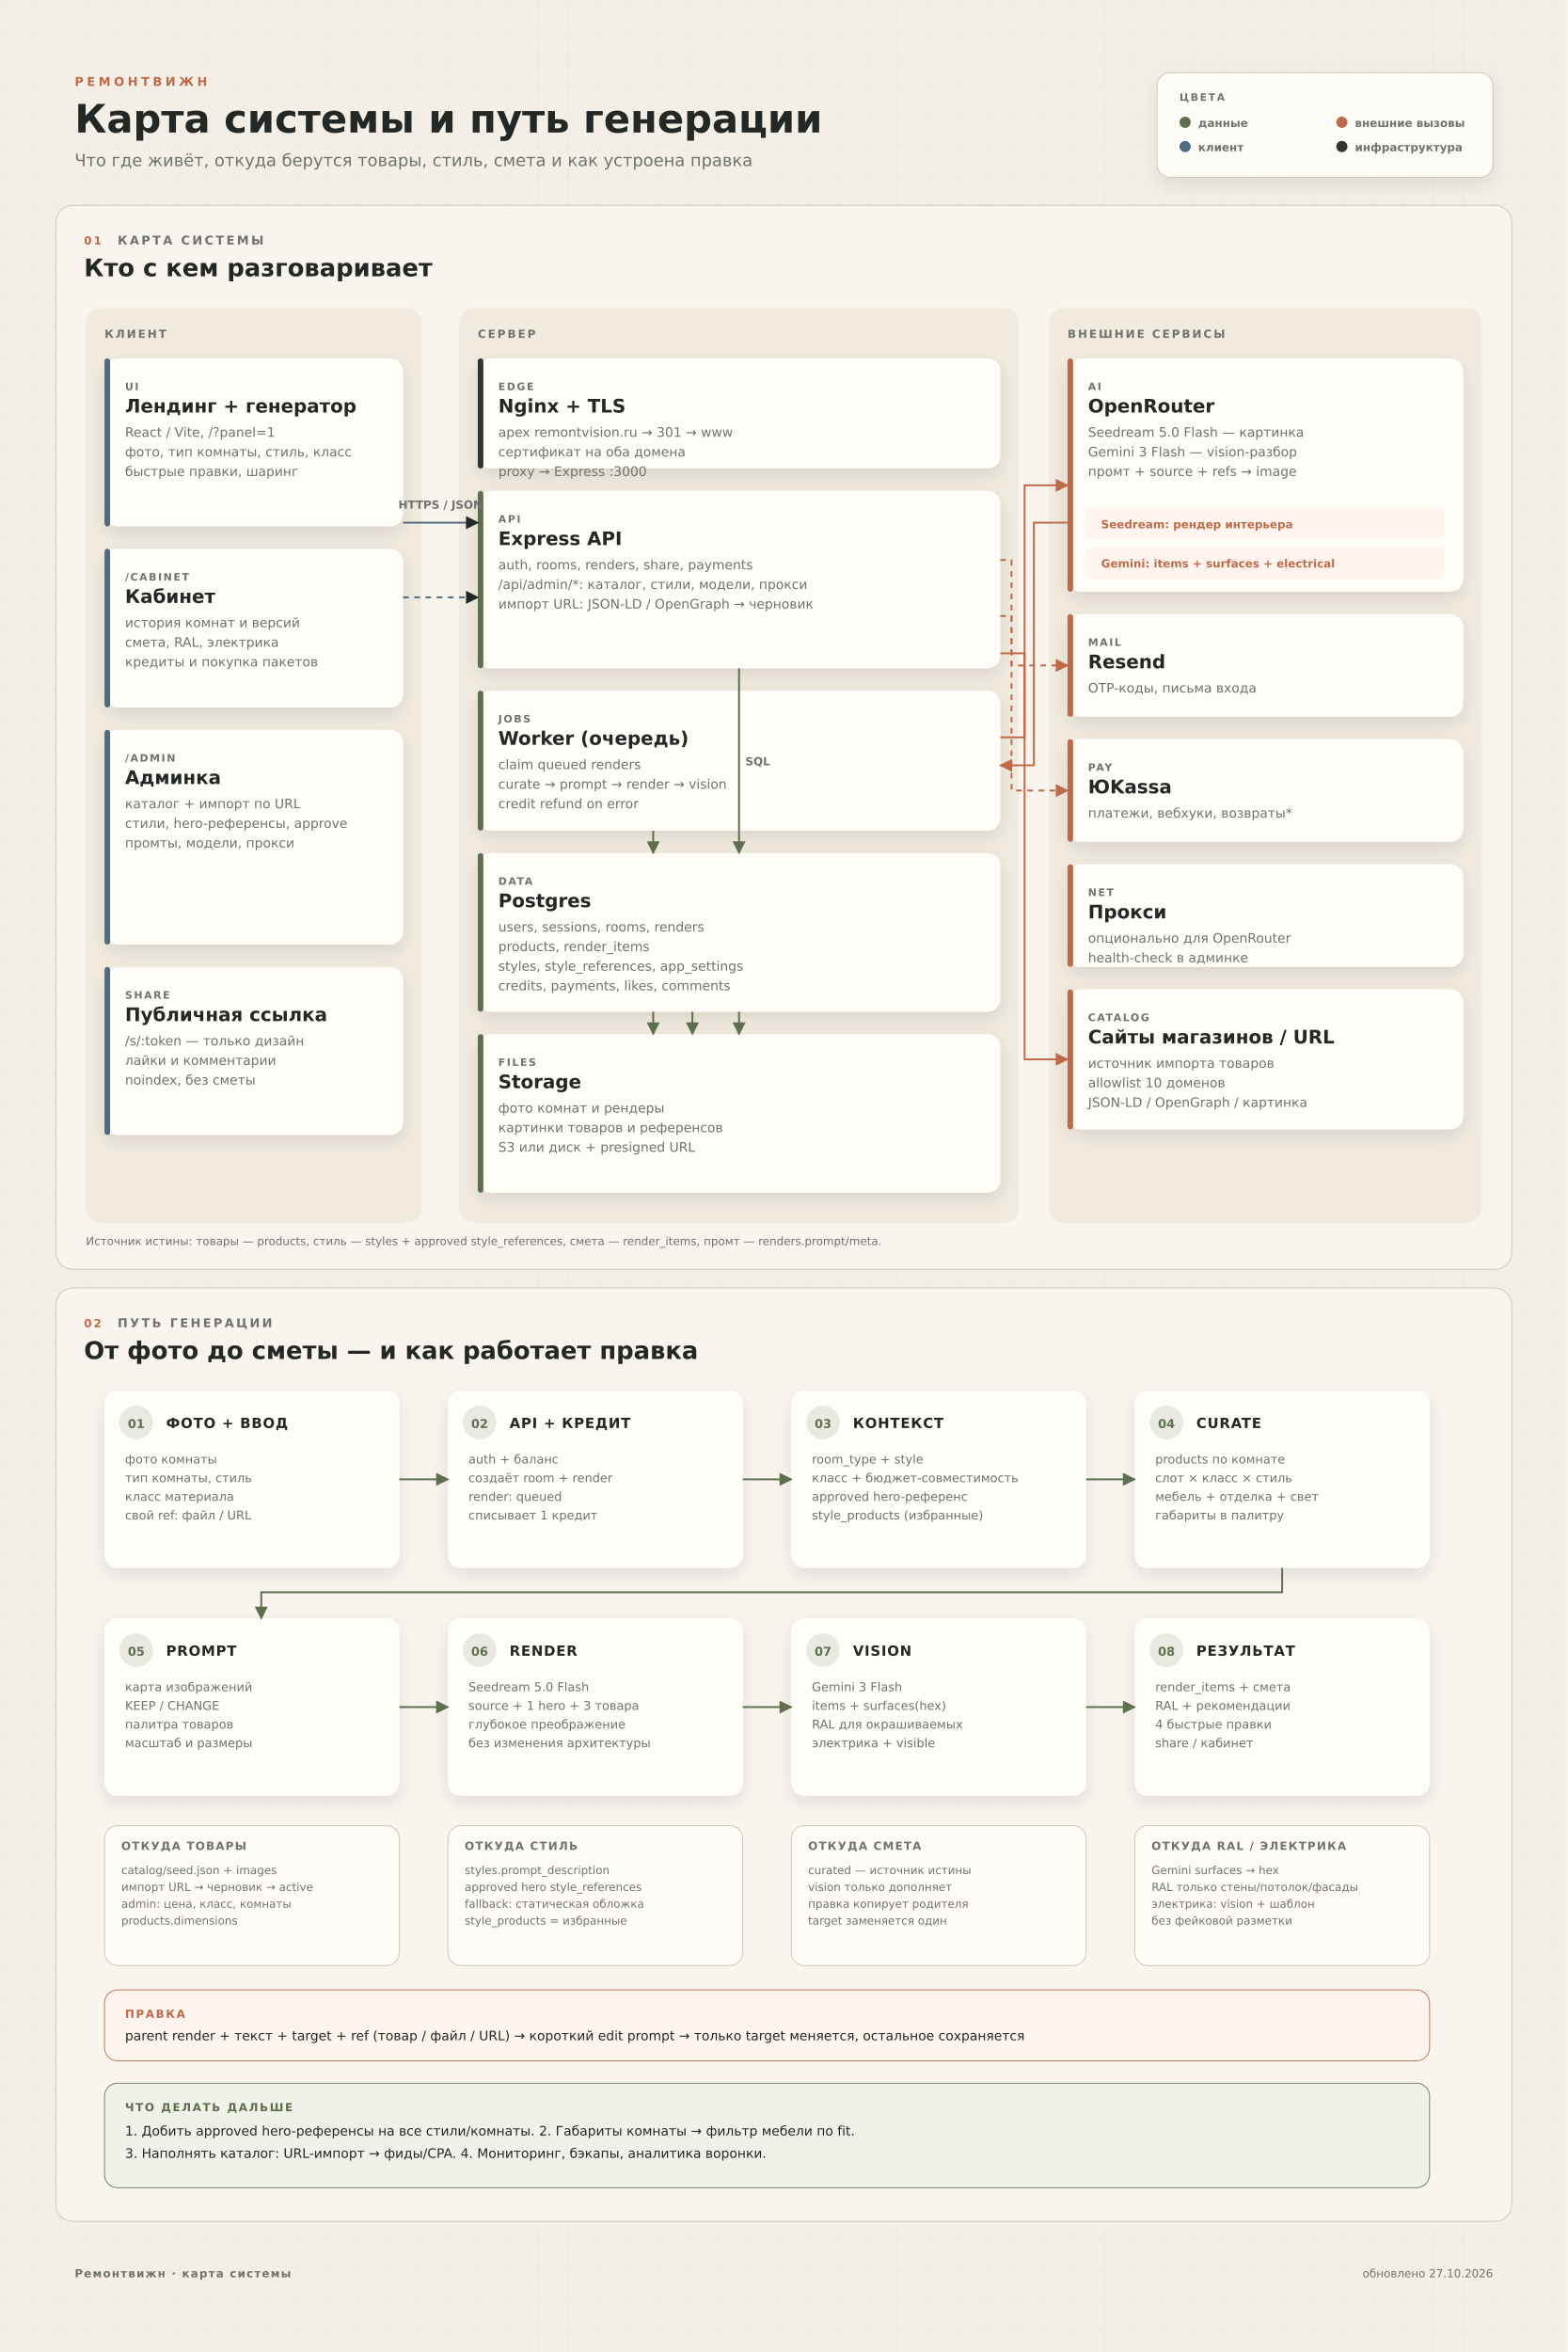
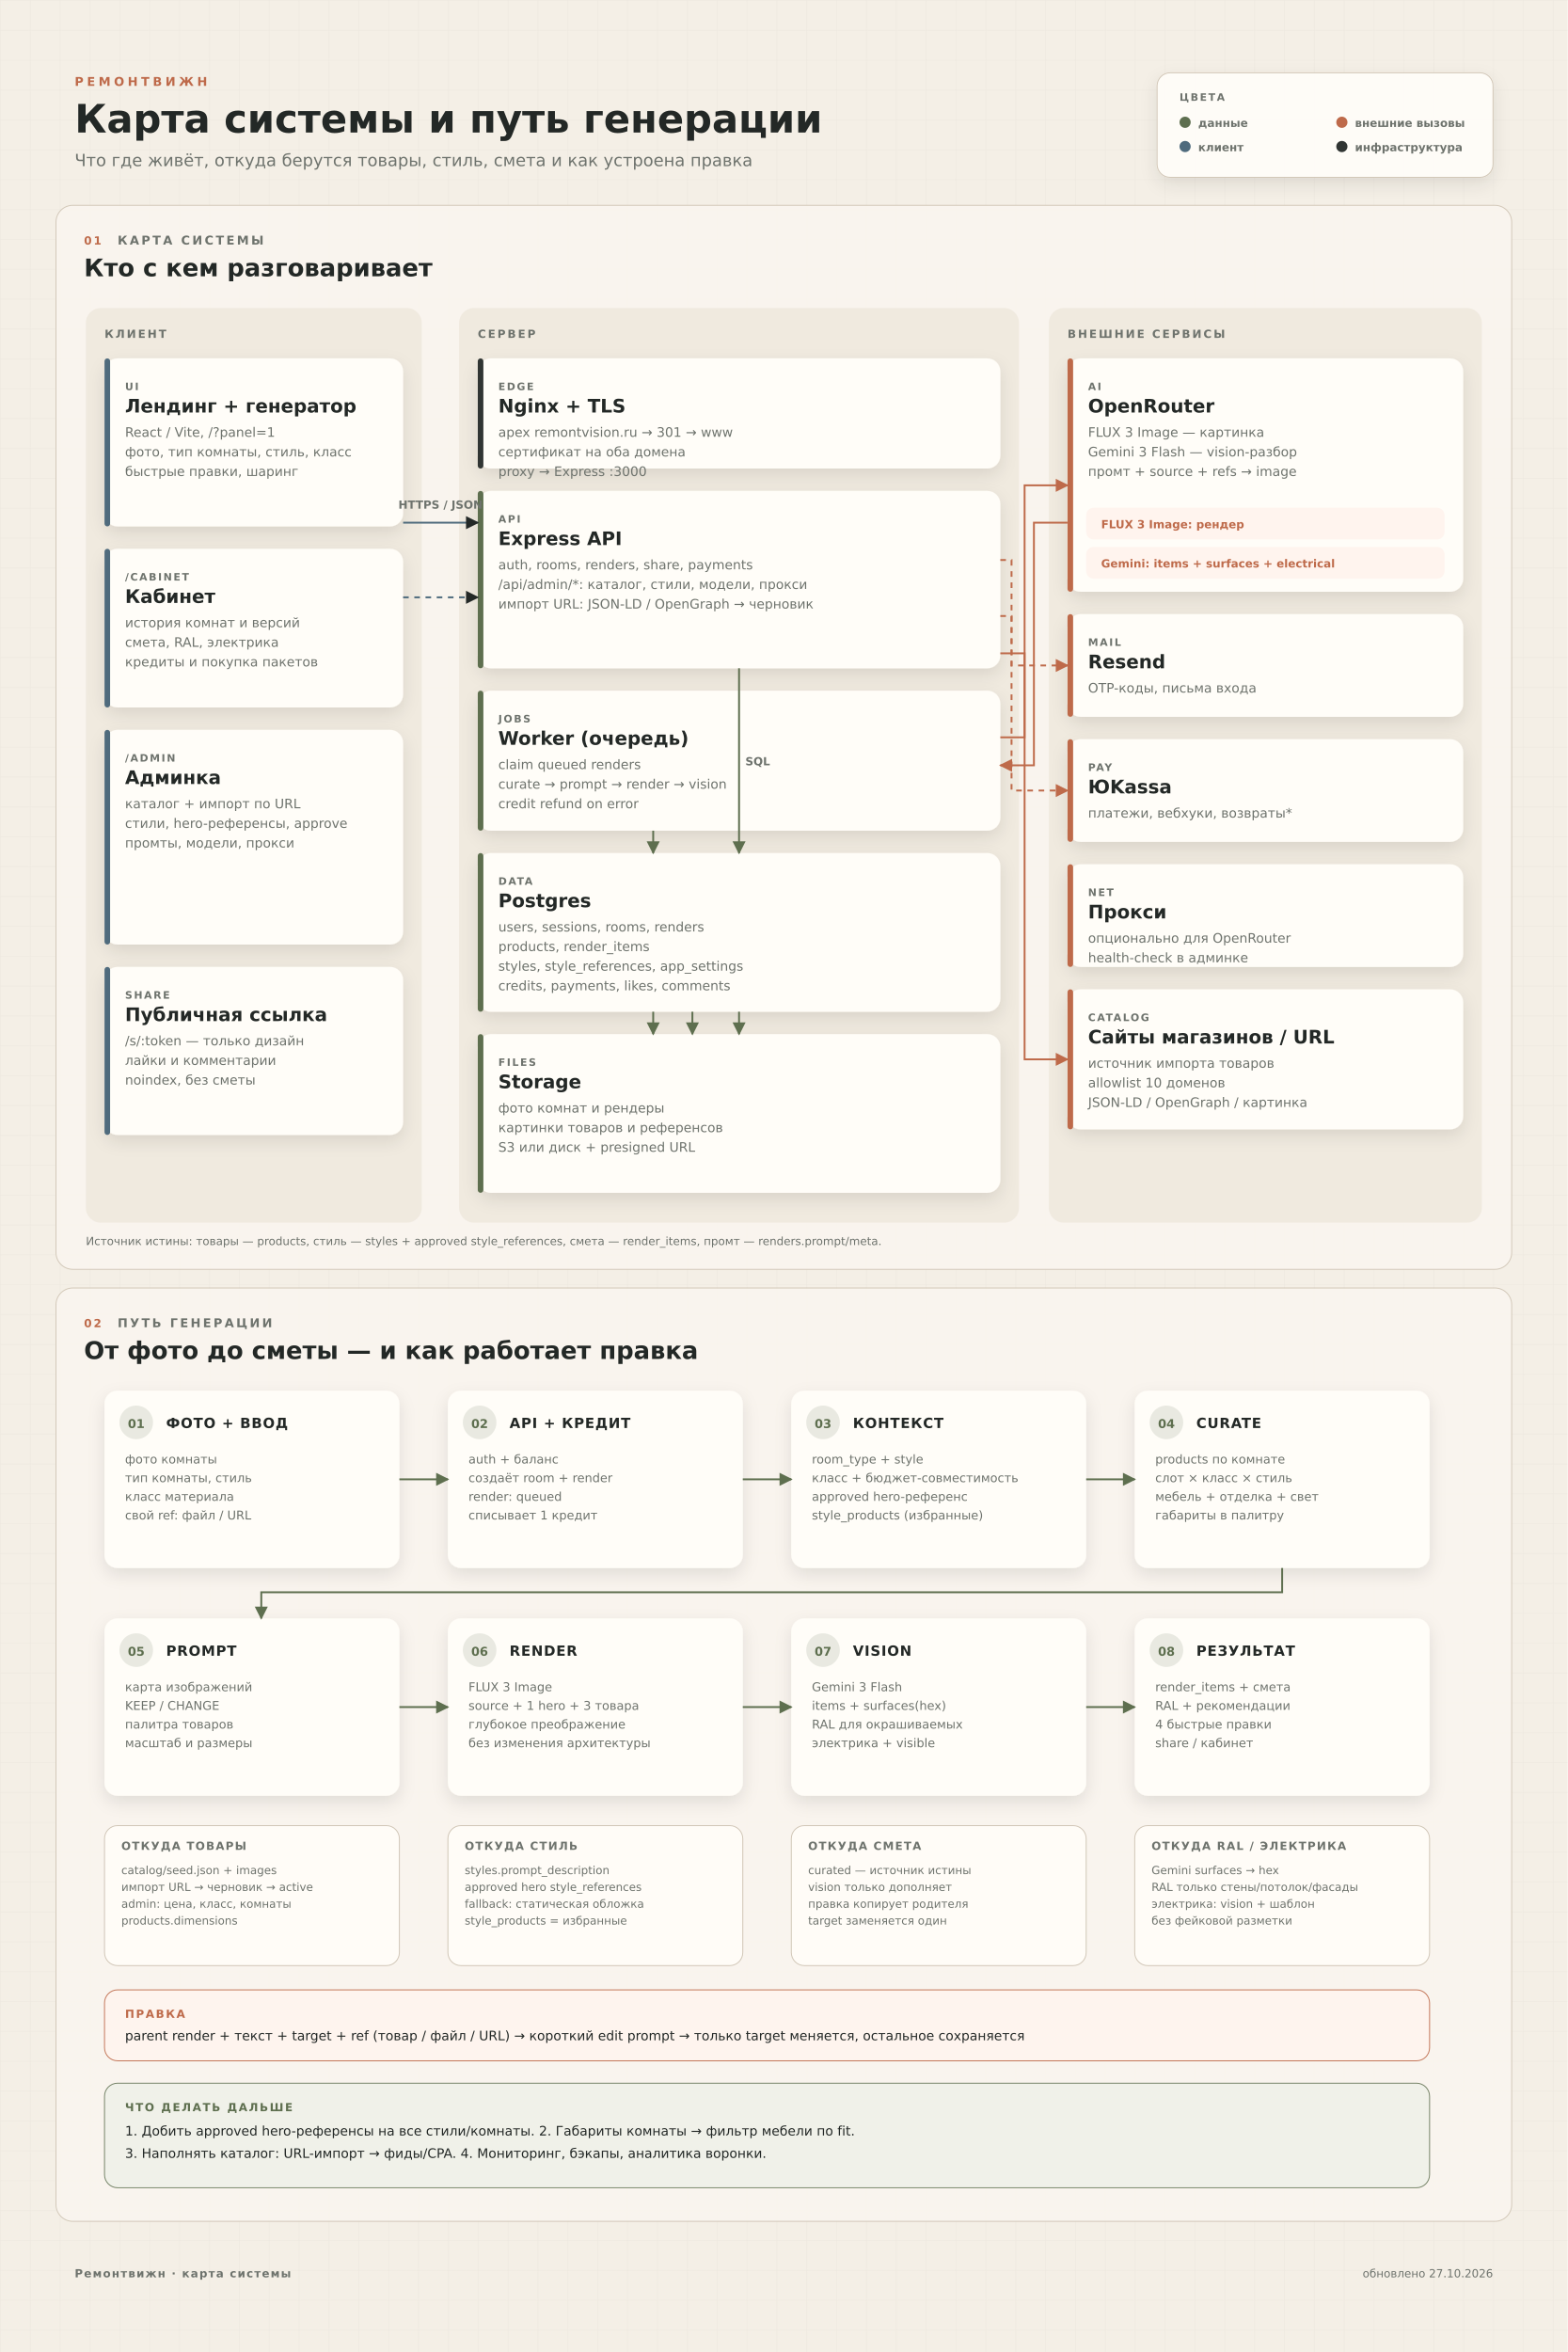
<svg xmlns="http://www.w3.org/2000/svg" width="1680" height="2520" viewBox="0 0 1680 2520">
  <defs>
    <pattern id="grid" width="32" height="32" patternUnits="userSpaceOnUse">
      <path d="M 32 0 L 0 0 0 32" fill="none" stroke="#000000" stroke-opacity="0.035" stroke-width="1" />
    </pattern>
    <filter id="shadow" x="-20%" y="-20%" width="140%" height="140%">
      <feDropShadow dx="0" dy="7" stdDeviation="9" flood-color="#1f2421" flood-opacity="0.10" />
    </filter>
    <marker id="arrow" viewBox="0 0 10 10" refX="9" refY="5" markerWidth="7" markerHeight="7" orient="auto-start-reverse">
      <path d="M 0 0 L 10 5 L 0 10 z" fill="#232826" />
    </marker>
    <marker id="arrowT" viewBox="0 0 10 10" refX="9" refY="5" markerWidth="7" markerHeight="7" orient="auto-start-reverse">
      <path d="M 0 0 L 10 5 L 0 10 z" fill="#BE6A4A" />
    </marker>
    <marker id="arrowO" viewBox="0 0 10 10" refX="9" refY="5" markerWidth="7" markerHeight="7" orient="auto-start-reverse">
      <path d="M 0 0 L 10 5 L 0 10 z" fill="#5E6F4F" />
    </marker>
  </defs>
  <rect width="1680" height="2520" fill="#F4EFE6" />
  <rect width="1680" height="2520" fill="url(#grid)" />
  <text x="80" y="92" font-family="DejaVu Sans, Arial, sans-serif" font-size="13" font-weight="700" fill="#BE6A4A" text-anchor="start" letter-spacing="3.6" opacity="1">РЕМОНТВИЖН</text>
  <text x="80" y="142" font-family="DejaVu Sans, Arial, sans-serif" font-size="42" font-weight="700" fill="#232826" text-anchor="start" letter-spacing="0" opacity="1">Карта системы и путь генерации</text>
  <text x="80" y="178" font-family="DejaVu Sans, Arial, sans-serif" font-size="18" font-weight="400" fill="#6E736D" text-anchor="start" letter-spacing="0" opacity="1">Что где живёт, откуда берутся товары, стиль, смета и как устроена правка</text>
  <rect x="1240" y="78" width="360" height="112" rx="14" fill="#FFFDF8" stroke="#CFC4B4" stroke-width="1" opacity="0.92" filter="url(#shadow)" />
  <text x="1264" y="108" font-family="DejaVu Sans, Arial, sans-serif" font-size="11" font-weight="700" fill="#6E736D" text-anchor="start" letter-spacing="1.6" opacity="1">ЦВЕТА</text>
  <circle cx="1270" cy="131" r="6" fill="#5E6F4F" />
  <text x="1284" y="136" font-family="DejaVu Sans, Arial, sans-serif" font-size="12" font-weight="600" fill="#6E736D" text-anchor="start" letter-spacing="0" opacity="1">данные</text>
  <circle cx="1438" cy="131" r="6" fill="#BE6A4A" />
  <text x="1452" y="136" font-family="DejaVu Sans, Arial, sans-serif" font-size="12" font-weight="600" fill="#6E736D" text-anchor="start" letter-spacing="0" opacity="1">внешние вызовы</text>
  <circle cx="1270" cy="157" r="6" fill="#4F6B7D" />
  <text x="1284" y="162" font-family="DejaVu Sans, Arial, sans-serif" font-size="12" font-weight="600" fill="#6E736D" text-anchor="start" letter-spacing="0" opacity="1">клиент</text>
  <circle cx="1438" cy="157" r="6" fill="#303533" />
  <text x="1452" y="162" font-family="DejaVu Sans, Arial, sans-serif" font-size="12" font-weight="600" fill="#6E736D" text-anchor="start" letter-spacing="0" opacity="1">инфраструктура</text>
  <rect x="60" y="220" width="1560" height="1140" rx="18" fill="#F9F5EE" stroke="#CFC4B4" stroke-width="1" opacity="0.9" />
  <text x="90" y="262" font-family="DejaVu Sans, Arial, sans-serif" font-size="12" font-weight="700" fill="#BE6A4A" text-anchor="start" letter-spacing="2" opacity="1">01</text>
  <text x="126" y="262" font-family="DejaVu Sans, Arial, sans-serif" font-size="13" font-weight="700" fill="#6E736D" text-anchor="start" letter-spacing="2.4" opacity="1">КАРТА СИСТЕМЫ</text>
  <text x="90" y="296" font-family="DejaVu Sans, Arial, sans-serif" font-size="26" font-weight="700" fill="#232826" text-anchor="start" letter-spacing="0" opacity="1">Кто с кем разговаривает</text>
  <rect x="92" y="330" width="360" height="980" rx="16" fill="#E9E1D4" stroke="none" stroke-width="1" opacity="0.55" />
  <text x="112" y="362" font-family="DejaVu Sans, Arial, sans-serif" font-size="12" font-weight="700" fill="#6E736D" text-anchor="start" letter-spacing="2" opacity="1">КЛИЕНТ</text>
  <rect x="112" y="384" width="320" height="180" rx="14" fill="#FFFDF8" stroke="none" stroke-width="1" opacity="1" filter="url(#shadow)" />
  <rect x="112" y="384" width="6" height="180" rx="3" fill="#4F6B7D" />
  <text x="134" y="418" font-family="DejaVu Sans, Arial, sans-serif" font-size="11" font-weight="700" fill="#6E736D" text-anchor="start" letter-spacing="1.6" opacity="1">UI</text>
  <text x="134" y="442" font-family="DejaVu Sans, Arial, sans-serif" font-size="20" font-weight="700" fill="#232826" text-anchor="start" letter-spacing="0" opacity="1">Лендинг + генератор</text>
  <text x="134" y="468" font-family="DejaVu Sans, Arial, sans-serif" font-size="14" font-weight="400" fill="#6E736D" text-anchor="start" letter-spacing="0" opacity="1">React / Vite, /?panel=1</text>
  <text x="134" y="489" font-family="DejaVu Sans, Arial, sans-serif" font-size="14" font-weight="400" fill="#6E736D" text-anchor="start" letter-spacing="0" opacity="1">фото, тип комнаты, стиль, класс</text>
  <text x="134" y="510" font-family="DejaVu Sans, Arial, sans-serif" font-size="14" font-weight="400" fill="#6E736D" text-anchor="start" letter-spacing="0" opacity="1">быстрые правки, шаринг</text>
  <rect x="112" y="588" width="320" height="170" rx="14" fill="#FFFDF8" stroke="none" stroke-width="1" opacity="1" filter="url(#shadow)" />
  <rect x="112" y="588" width="6" height="170" rx="3" fill="#4F6B7D" />
  <text x="134" y="622" font-family="DejaVu Sans, Arial, sans-serif" font-size="11" font-weight="700" fill="#6E736D" text-anchor="start" letter-spacing="1.6" opacity="1">/CABINET</text>
  <text x="134" y="646" font-family="DejaVu Sans, Arial, sans-serif" font-size="20" font-weight="700" fill="#232826" text-anchor="start" letter-spacing="0" opacity="1">Кабинет</text>
  <text x="134" y="672" font-family="DejaVu Sans, Arial, sans-serif" font-size="14" font-weight="400" fill="#6E736D" text-anchor="start" letter-spacing="0" opacity="1">история комнат и версий</text>
  <text x="134" y="693" font-family="DejaVu Sans, Arial, sans-serif" font-size="14" font-weight="400" fill="#6E736D" text-anchor="start" letter-spacing="0" opacity="1">смета, RAL, электрика</text>
  <text x="134" y="714" font-family="DejaVu Sans, Arial, sans-serif" font-size="14" font-weight="400" fill="#6E736D" text-anchor="start" letter-spacing="0" opacity="1">кредиты и покупка пакетов</text>
  <rect x="112" y="782" width="320" height="230" rx="14" fill="#FFFDF8" stroke="none" stroke-width="1" opacity="1" filter="url(#shadow)" />
  <rect x="112" y="782" width="6" height="230" rx="3" fill="#4F6B7D" />
  <text x="134" y="816" font-family="DejaVu Sans, Arial, sans-serif" font-size="11" font-weight="700" fill="#6E736D" text-anchor="start" letter-spacing="1.6" opacity="1">/ADMIN</text>
  <text x="134" y="840" font-family="DejaVu Sans, Arial, sans-serif" font-size="20" font-weight="700" fill="#232826" text-anchor="start" letter-spacing="0" opacity="1">Админка</text>
  <text x="134" y="866" font-family="DejaVu Sans, Arial, sans-serif" font-size="14" font-weight="400" fill="#6E736D" text-anchor="start" letter-spacing="0" opacity="1">каталог + импорт по URL</text>
  <text x="134" y="887" font-family="DejaVu Sans, Arial, sans-serif" font-size="14" font-weight="400" fill="#6E736D" text-anchor="start" letter-spacing="0" opacity="1">стили, hero-референсы, approve</text>
  <text x="134" y="908" font-family="DejaVu Sans, Arial, sans-serif" font-size="14" font-weight="400" fill="#6E736D" text-anchor="start" letter-spacing="0" opacity="1">промты, модели, прокси</text>
  <rect x="112" y="1036" width="320" height="180" rx="14" fill="#FFFDF8" stroke="none" stroke-width="1" opacity="1" filter="url(#shadow)" />
  <rect x="112" y="1036" width="6" height="180" rx="3" fill="#4F6B7D" />
  <text x="134" y="1070" font-family="DejaVu Sans, Arial, sans-serif" font-size="11" font-weight="700" fill="#6E736D" text-anchor="start" letter-spacing="1.6" opacity="1">SHARE</text>
  <text x="134" y="1094" font-family="DejaVu Sans, Arial, sans-serif" font-size="20" font-weight="700" fill="#232826" text-anchor="start" letter-spacing="0" opacity="1">Публичная ссылка</text>
  <text x="134" y="1120" font-family="DejaVu Sans, Arial, sans-serif" font-size="14" font-weight="400" fill="#6E736D" text-anchor="start" letter-spacing="0" opacity="1">/s/:token — только дизайн</text>
  <text x="134" y="1141" font-family="DejaVu Sans, Arial, sans-serif" font-size="14" font-weight="400" fill="#6E736D" text-anchor="start" letter-spacing="0" opacity="1">лайки и комментарии</text>
  <text x="134" y="1162" font-family="DejaVu Sans, Arial, sans-serif" font-size="14" font-weight="400" fill="#6E736D" text-anchor="start" letter-spacing="0" opacity="1">noindex, без сметы</text>
  <rect x="492" y="330" width="600" height="980" rx="16" fill="#E9E1D4" stroke="none" stroke-width="1" opacity="0.55" />
  <text x="512" y="362" font-family="DejaVu Sans, Arial, sans-serif" font-size="12" font-weight="700" fill="#6E736D" text-anchor="start" letter-spacing="2" opacity="1">СЕРВЕР</text>
  <rect x="512" y="384" width="560" height="118" rx="14" fill="#FFFDF8" stroke="none" stroke-width="1" opacity="1" filter="url(#shadow)" />
  <rect x="512" y="384" width="6" height="118" rx="3" fill="#303533" />
  <text x="534" y="418" font-family="DejaVu Sans, Arial, sans-serif" font-size="11" font-weight="700" fill="#6E736D" text-anchor="start" letter-spacing="1.6" opacity="1">EDGE</text>
  <text x="534" y="442" font-family="DejaVu Sans, Arial, sans-serif" font-size="20" font-weight="700" fill="#232826" text-anchor="start" letter-spacing="0" opacity="1">Nginx + TLS</text>
  <text x="534" y="468" font-family="DejaVu Sans, Arial, sans-serif" font-size="14" font-weight="400" fill="#6E736D" text-anchor="start" letter-spacing="0" opacity="1">apex remontvision.ru → 301 → www</text>
  <text x="534" y="489" font-family="DejaVu Sans, Arial, sans-serif" font-size="14" font-weight="400" fill="#6E736D" text-anchor="start" letter-spacing="0" opacity="1">сертификат на оба домена</text>
  <text x="534" y="510" font-family="DejaVu Sans, Arial, sans-serif" font-size="14" font-weight="400" fill="#6E736D" text-anchor="start" letter-spacing="0" opacity="1">proxy → Express :3000</text>
  <rect x="512" y="526" width="560" height="190" rx="14" fill="#FFFDF8" stroke="none" stroke-width="1" opacity="1" filter="url(#shadow)" />
  <rect x="512" y="526" width="6" height="190" rx="3" fill="#5E6F4F" />
  <text x="534" y="560" font-family="DejaVu Sans, Arial, sans-serif" font-size="11" font-weight="700" fill="#6E736D" text-anchor="start" letter-spacing="1.6" opacity="1">API</text>
  <text x="534" y="584" font-family="DejaVu Sans, Arial, sans-serif" font-size="20" font-weight="700" fill="#232826" text-anchor="start" letter-spacing="0" opacity="1">Express API</text>
  <text x="534" y="610" font-family="DejaVu Sans, Arial, sans-serif" font-size="14" font-weight="400" fill="#6E736D" text-anchor="start" letter-spacing="0" opacity="1">auth, rooms, renders, share, payments</text>
  <text x="534" y="631" font-family="DejaVu Sans, Arial, sans-serif" font-size="14" font-weight="400" fill="#6E736D" text-anchor="start" letter-spacing="0" opacity="1">/api/admin/*: каталог, стили, модели, прокси</text>
  <text x="534" y="652" font-family="DejaVu Sans, Arial, sans-serif" font-size="14" font-weight="400" fill="#6E736D" text-anchor="start" letter-spacing="0" opacity="1">импорт URL: JSON-LD / OpenGraph → черновик</text>
  <rect x="512" y="740" width="560" height="150" rx="14" fill="#FFFDF8" stroke="none" stroke-width="1" opacity="1" filter="url(#shadow)" />
  <rect x="512" y="740" width="6" height="150" rx="3" fill="#5E6F4F" />
  <text x="534" y="774" font-family="DejaVu Sans, Arial, sans-serif" font-size="11" font-weight="700" fill="#6E736D" text-anchor="start" letter-spacing="1.6" opacity="1">JOBS</text>
  <text x="534" y="798" font-family="DejaVu Sans, Arial, sans-serif" font-size="20" font-weight="700" fill="#232826" text-anchor="start" letter-spacing="0" opacity="1">Worker (очередь)</text>
  <text x="534" y="824" font-family="DejaVu Sans, Arial, sans-serif" font-size="14" font-weight="400" fill="#6E736D" text-anchor="start" letter-spacing="0" opacity="1">claim queued renders</text>
  <text x="534" y="845" font-family="DejaVu Sans, Arial, sans-serif" font-size="14" font-weight="400" fill="#6E736D" text-anchor="start" letter-spacing="0" opacity="1">curate → prompt → render → vision</text>
  <text x="534" y="866" font-family="DejaVu Sans, Arial, sans-serif" font-size="14" font-weight="400" fill="#6E736D" text-anchor="start" letter-spacing="0" opacity="1">credit refund on error</text>
  <rect x="512" y="914" width="560" height="170" rx="14" fill="#FFFDF8" stroke="none" stroke-width="1" opacity="1" filter="url(#shadow)" />
  <rect x="512" y="914" width="6" height="170" rx="3" fill="#5E6F4F" />
  <text x="534" y="948" font-family="DejaVu Sans, Arial, sans-serif" font-size="11" font-weight="700" fill="#6E736D" text-anchor="start" letter-spacing="1.6" opacity="1">DATA</text>
  <text x="534" y="972" font-family="DejaVu Sans, Arial, sans-serif" font-size="20" font-weight="700" fill="#232826" text-anchor="start" letter-spacing="0" opacity="1">Postgres</text>
  <text x="534" y="998" font-family="DejaVu Sans, Arial, sans-serif" font-size="14" font-weight="400" fill="#6E736D" text-anchor="start" letter-spacing="0" opacity="1">users, sessions, rooms, renders</text>
  <text x="534" y="1019" font-family="DejaVu Sans, Arial, sans-serif" font-size="14" font-weight="400" fill="#6E736D" text-anchor="start" letter-spacing="0" opacity="1">products, render_items</text>
  <text x="534" y="1040" font-family="DejaVu Sans, Arial, sans-serif" font-size="14" font-weight="400" fill="#6E736D" text-anchor="start" letter-spacing="0" opacity="1">styles, style_references, app_settings</text>
  <text x="534" y="1061" font-family="DejaVu Sans, Arial, sans-serif" font-size="14" font-weight="400" fill="#6E736D" text-anchor="start" letter-spacing="0" opacity="1">credits, payments, likes, comments</text>
  <rect x="512" y="1108" width="560" height="170" rx="14" fill="#FFFDF8" stroke="none" stroke-width="1" opacity="1" filter="url(#shadow)" />
  <rect x="512" y="1108" width="6" height="170" rx="3" fill="#5E6F4F" />
  <text x="534" y="1142" font-family="DejaVu Sans, Arial, sans-serif" font-size="11" font-weight="700" fill="#6E736D" text-anchor="start" letter-spacing="1.6" opacity="1">FILES</text>
  <text x="534" y="1166" font-family="DejaVu Sans, Arial, sans-serif" font-size="20" font-weight="700" fill="#232826" text-anchor="start" letter-spacing="0" opacity="1">Storage</text>
  <text x="534" y="1192" font-family="DejaVu Sans, Arial, sans-serif" font-size="14" font-weight="400" fill="#6E736D" text-anchor="start" letter-spacing="0" opacity="1">фото комнат и рендеры</text>
  <text x="534" y="1213" font-family="DejaVu Sans, Arial, sans-serif" font-size="14" font-weight="400" fill="#6E736D" text-anchor="start" letter-spacing="0" opacity="1">картинки товаров и референсов</text>
  <text x="534" y="1234" font-family="DejaVu Sans, Arial, sans-serif" font-size="14" font-weight="400" fill="#6E736D" text-anchor="start" letter-spacing="0" opacity="1">S3 или диск + presigned URL</text>
  <rect x="1124" y="330" width="464" height="980" rx="16" fill="#E9E1D4" stroke="none" stroke-width="1" opacity="0.55" />
  <text x="1144" y="362" font-family="DejaVu Sans, Arial, sans-serif" font-size="12" font-weight="700" fill="#6E736D" text-anchor="start" letter-spacing="2" opacity="1">ВНЕШНИЕ СЕРВИСЫ</text>
  <rect x="1144" y="384" width="424" height="250" rx="14" fill="#FFFDF8" stroke="none" stroke-width="1" opacity="1" filter="url(#shadow)" />
  <rect x="1144" y="384" width="6" height="250" rx="3" fill="#BE6A4A" />
  <text x="1166" y="418" font-family="DejaVu Sans, Arial, sans-serif" font-size="11" font-weight="700" fill="#6E736D" text-anchor="start" letter-spacing="1.6" opacity="1">AI</text>
  <text x="1166" y="442" font-family="DejaVu Sans, Arial, sans-serif" font-size="20" font-weight="700" fill="#232826" text-anchor="start" letter-spacing="0" opacity="1">OpenRouter</text>
-   <text x="1166" y="468" font-family="DejaVu Sans, Arial, sans-serif" font-size="14" font-weight="400" fill="#6E736D" text-anchor="start" letter-spacing="0" opacity="1">Seedream 5.0 Flash — картинка</text>
+   <text x="1166" y="468" font-family="DejaVu Sans, Arial, sans-serif" font-size="14" font-weight="400" fill="#6E736D" text-anchor="start" letter-spacing="0" opacity="1">FLUX 3 Image — картинка</text>
  <text x="1166" y="489" font-family="DejaVu Sans, Arial, sans-serif" font-size="14" font-weight="400" fill="#6E736D" text-anchor="start" letter-spacing="0" opacity="1">Gemini 3 Flash — vision-разбор</text>
  <text x="1166" y="510" font-family="DejaVu Sans, Arial, sans-serif" font-size="14" font-weight="400" fill="#6E736D" text-anchor="start" letter-spacing="0" opacity="1">промт + source + refs → image</text>
  <rect x="1164" y="544" width="384" height="34" rx="8" fill="#FFF4EE" stroke="none" stroke-width="1" opacity="1" />
-   <text x="1180" y="566" font-family="DejaVu Sans, Arial, sans-serif" font-size="12" font-weight="600" fill="#BE6A4A" text-anchor="start" letter-spacing="0" opacity="1">Seedream: рендер интерьера</text>
+   <text x="1180" y="566" font-family="DejaVu Sans, Arial, sans-serif" font-size="12" font-weight="600" fill="#BE6A4A" text-anchor="start" letter-spacing="0" opacity="1">FLUX 3 Image: рендер</text>
  <rect x="1164" y="586" width="384" height="34" rx="8" fill="#FFF4EE" stroke="none" stroke-width="1" opacity="1" />
  <text x="1180" y="608" font-family="DejaVu Sans, Arial, sans-serif" font-size="12" font-weight="600" fill="#BE6A4A" text-anchor="start" letter-spacing="0" opacity="1">Gemini: items + surfaces + electrical</text>
  <rect x="1144" y="658" width="424" height="110" rx="14" fill="#FFFDF8" stroke="none" stroke-width="1" opacity="1" filter="url(#shadow)" />
  <rect x="1144" y="658" width="6" height="110" rx="3" fill="#BE6A4A" />
  <text x="1166" y="692" font-family="DejaVu Sans, Arial, sans-serif" font-size="11" font-weight="700" fill="#6E736D" text-anchor="start" letter-spacing="1.6" opacity="1">MAIL</text>
  <text x="1166" y="716" font-family="DejaVu Sans, Arial, sans-serif" font-size="20" font-weight="700" fill="#232826" text-anchor="start" letter-spacing="0" opacity="1">Resend</text>
  <text x="1166" y="742" font-family="DejaVu Sans, Arial, sans-serif" font-size="14" font-weight="400" fill="#6E736D" text-anchor="start" letter-spacing="0" opacity="1">OTP-коды, письма входа</text>
  <rect x="1144" y="792" width="424" height="110" rx="14" fill="#FFFDF8" stroke="none" stroke-width="1" opacity="1" filter="url(#shadow)" />
  <rect x="1144" y="792" width="6" height="110" rx="3" fill="#BE6A4A" />
  <text x="1166" y="826" font-family="DejaVu Sans, Arial, sans-serif" font-size="11" font-weight="700" fill="#6E736D" text-anchor="start" letter-spacing="1.6" opacity="1">PAY</text>
  <text x="1166" y="850" font-family="DejaVu Sans, Arial, sans-serif" font-size="20" font-weight="700" fill="#232826" text-anchor="start" letter-spacing="0" opacity="1">ЮKassa</text>
  <text x="1166" y="876" font-family="DejaVu Sans, Arial, sans-serif" font-size="14" font-weight="400" fill="#6E736D" text-anchor="start" letter-spacing="0" opacity="1">платежи, вебхуки, возвраты*</text>
  <rect x="1144" y="926" width="424" height="110" rx="14" fill="#FFFDF8" stroke="none" stroke-width="1" opacity="1" filter="url(#shadow)" />
  <rect x="1144" y="926" width="6" height="110" rx="3" fill="#BE6A4A" />
  <text x="1166" y="960" font-family="DejaVu Sans, Arial, sans-serif" font-size="11" font-weight="700" fill="#6E736D" text-anchor="start" letter-spacing="1.6" opacity="1">NET</text>
  <text x="1166" y="984" font-family="DejaVu Sans, Arial, sans-serif" font-size="20" font-weight="700" fill="#232826" text-anchor="start" letter-spacing="0" opacity="1">Прокси</text>
  <text x="1166" y="1010" font-family="DejaVu Sans, Arial, sans-serif" font-size="14" font-weight="400" fill="#6E736D" text-anchor="start" letter-spacing="0" opacity="1">опционально для OpenRouter</text>
  <text x="1166" y="1031" font-family="DejaVu Sans, Arial, sans-serif" font-size="14" font-weight="400" fill="#6E736D" text-anchor="start" letter-spacing="0" opacity="1">health-check в админке</text>
  <rect x="1144" y="1060" width="424" height="150" rx="14" fill="#FFFDF8" stroke="none" stroke-width="1" opacity="1" filter="url(#shadow)" />
  <rect x="1144" y="1060" width="6" height="150" rx="3" fill="#BE6A4A" />
  <text x="1166" y="1094" font-family="DejaVu Sans, Arial, sans-serif" font-size="11" font-weight="700" fill="#6E736D" text-anchor="start" letter-spacing="1.6" opacity="1">CATALOG</text>
  <text x="1166" y="1118" font-family="DejaVu Sans, Arial, sans-serif" font-size="20" font-weight="700" fill="#232826" text-anchor="start" letter-spacing="0" opacity="1">Сайты магазинов / URL</text>
  <text x="1166" y="1144" font-family="DejaVu Sans, Arial, sans-serif" font-size="14" font-weight="400" fill="#6E736D" text-anchor="start" letter-spacing="0" opacity="1">источник импорта товаров</text>
  <text x="1166" y="1165" font-family="DejaVu Sans, Arial, sans-serif" font-size="14" font-weight="400" fill="#6E736D" text-anchor="start" letter-spacing="0" opacity="1">allowlist 10 доменов</text>
  <text x="1166" y="1186" font-family="DejaVu Sans, Arial, sans-serif" font-size="14" font-weight="400" fill="#6E736D" text-anchor="start" letter-spacing="0" opacity="1">JSON-LD / OpenGraph / картинка</text>
  <path d="M 432 560 L 512 560" fill="none" stroke="#4F6B7D" stroke-width="2" marker-end="url(#arrow)" />
  <text x="472" y="545" font-family="DejaVu Sans, Arial, sans-serif" font-size="12" font-weight="600" fill="#6E736D" text-anchor="middle" letter-spacing="0" opacity="1">HTTPS / JSON</text>
  <path d="M 432 640 L 512 640" fill="none" stroke="#4F6B7D" stroke-width="2" marker-end="url(#arrow)" stroke-dasharray="6 6" />
  <path d="M 792 716 L 792 914" fill="none" stroke="#5E6F4F" stroke-width="2" marker-end="url(#arrowO)" />
  <text x="812" y="820" font-family="DejaVu Sans, Arial, sans-serif" font-size="12" font-weight="600" fill="#6E736D" text-anchor="middle" letter-spacing="0" opacity="1">SQL</text>
  <path d="M 792 1084 L 792 1108" fill="none" stroke="#5E6F4F" stroke-width="2" marker-end="url(#arrowO)" />
  <path d="M 742 1084 L 742 1108" fill="none" stroke="#5E6F4F" stroke-width="2" marker-end="url(#arrowO)" />
  <path d="M 700 890 L 700 914" fill="none" stroke="#5E6F4F" stroke-width="2" marker-end="url(#arrowO)" />
  <path d="M 700 1084 L 700 1108" fill="none" stroke="#5E6F4F" stroke-width="2" marker-end="url(#arrowO)" />
  <path d="M 1072 790 L 1098 790 L 1098 520 L 1144 520" fill="none" stroke="#BE6A4A" stroke-width="2" marker-end="url(#arrowT)" />
  <path d="M 1144 560 L 1108 560 L 1108 820 L 1072 820" fill="none" stroke="#BE6A4A" stroke-width="2" marker-end="url(#arrowT)" />
  <path d="M 1072 600 L 1084 600 L 1084 713 L 1144 713" fill="none" stroke="#BE6A4A" stroke-width="2" marker-end="url(#arrowT)" stroke-dasharray="6 6" />
  <path d="M 1072 660 L 1084 660 L 1084 847 L 1144 847" fill="none" stroke="#BE6A4A" stroke-width="2" marker-end="url(#arrowT)" stroke-dasharray="6 6" />
  <path d="M 1072 700 L 1098 700 L 1098 1135 L 1144 1135" fill="none" stroke="#BE6A4A" stroke-width="2" marker-end="url(#arrowT)" />
  <text x="92" y="1334" font-family="DejaVu Sans, Arial, sans-serif" font-size="12" font-weight="500" fill="#6E736D" text-anchor="start" letter-spacing="0" opacity="1">Источник истины: товары — products, стиль — styles + approved style_references, смета — render_items, промт — renders.prompt/meta.</text>
  <rect x="60" y="1380" width="1560" height="1000" rx="18" fill="#F9F5EE" stroke="#CFC4B4" stroke-width="1" opacity="0.9" />
  <text x="90" y="1422" font-family="DejaVu Sans, Arial, sans-serif" font-size="12" font-weight="700" fill="#BE6A4A" text-anchor="start" letter-spacing="2" opacity="1">02</text>
  <text x="126" y="1422" font-family="DejaVu Sans, Arial, sans-serif" font-size="13" font-weight="700" fill="#6E736D" text-anchor="start" letter-spacing="2.4" opacity="1">ПУТЬ ГЕНЕРАЦИИ</text>
  <text x="90" y="1456" font-family="DejaVu Sans, Arial, sans-serif" font-size="26" font-weight="700" fill="#232826" text-anchor="start" letter-spacing="0" opacity="1">От фото до сметы — и как работает правка</text>
  <rect x="112" y="1490" width="316" height="190" rx="14" fill="#FFFDF8" stroke="none" stroke-width="1" opacity="1" filter="url(#shadow)" />
  <circle cx="146" cy="1524" r="18" fill="#5E6F4F" opacity="0.14" />
  <text x="146" y="1530" font-family="DejaVu Sans, Arial, sans-serif" font-size="13" font-weight="700" fill="#5E6F4F" text-anchor="middle" letter-spacing="0" opacity="1">01</text>
  <text x="178" y="1530" font-family="DejaVu Sans, Arial, sans-serif" font-size="15" font-weight="700" fill="#232826" text-anchor="start" letter-spacing="0.8" opacity="1">ФОТО + ВВОД</text>
  <text x="134" y="1568" font-family="DejaVu Sans, Arial, sans-serif" font-size="13" font-weight="400" fill="#6E736D" text-anchor="start" letter-spacing="0" opacity="1">фото комнаты</text>
  <text x="134" y="1588" font-family="DejaVu Sans, Arial, sans-serif" font-size="13" font-weight="400" fill="#6E736D" text-anchor="start" letter-spacing="0" opacity="1">тип комнаты, стиль</text>
  <text x="134" y="1608" font-family="DejaVu Sans, Arial, sans-serif" font-size="13" font-weight="400" fill="#6E736D" text-anchor="start" letter-spacing="0" opacity="1">класс материала</text>
  <text x="134" y="1628" font-family="DejaVu Sans, Arial, sans-serif" font-size="13" font-weight="400" fill="#6E736D" text-anchor="start" letter-spacing="0" opacity="1">свой ref: файл / URL</text>
  <rect x="480" y="1490" width="316" height="190" rx="14" fill="#FFFDF8" stroke="none" stroke-width="1" opacity="1" filter="url(#shadow)" />
  <circle cx="514" cy="1524" r="18" fill="#5E6F4F" opacity="0.14" />
  <text x="514" y="1530" font-family="DejaVu Sans, Arial, sans-serif" font-size="13" font-weight="700" fill="#5E6F4F" text-anchor="middle" letter-spacing="0" opacity="1">02</text>
  <text x="546" y="1530" font-family="DejaVu Sans, Arial, sans-serif" font-size="15" font-weight="700" fill="#232826" text-anchor="start" letter-spacing="0.8" opacity="1">API + КРЕДИТ</text>
  <text x="502" y="1568" font-family="DejaVu Sans, Arial, sans-serif" font-size="13" font-weight="400" fill="#6E736D" text-anchor="start" letter-spacing="0" opacity="1">auth + баланс</text>
  <text x="502" y="1588" font-family="DejaVu Sans, Arial, sans-serif" font-size="13" font-weight="400" fill="#6E736D" text-anchor="start" letter-spacing="0" opacity="1">создаёт room + render</text>
  <text x="502" y="1608" font-family="DejaVu Sans, Arial, sans-serif" font-size="13" font-weight="400" fill="#6E736D" text-anchor="start" letter-spacing="0" opacity="1">render: queued</text>
  <text x="502" y="1628" font-family="DejaVu Sans, Arial, sans-serif" font-size="13" font-weight="400" fill="#6E736D" text-anchor="start" letter-spacing="0" opacity="1">списывает 1 кредит</text>
  <rect x="848" y="1490" width="316" height="190" rx="14" fill="#FFFDF8" stroke="none" stroke-width="1" opacity="1" filter="url(#shadow)" />
  <circle cx="882" cy="1524" r="18" fill="#5E6F4F" opacity="0.14" />
  <text x="882" y="1530" font-family="DejaVu Sans, Arial, sans-serif" font-size="13" font-weight="700" fill="#5E6F4F" text-anchor="middle" letter-spacing="0" opacity="1">03</text>
  <text x="914" y="1530" font-family="DejaVu Sans, Arial, sans-serif" font-size="15" font-weight="700" fill="#232826" text-anchor="start" letter-spacing="0.8" opacity="1">КОНТЕКСТ</text>
  <text x="870" y="1568" font-family="DejaVu Sans, Arial, sans-serif" font-size="13" font-weight="400" fill="#6E736D" text-anchor="start" letter-spacing="0" opacity="1">room_type + style</text>
  <text x="870" y="1588" font-family="DejaVu Sans, Arial, sans-serif" font-size="13" font-weight="400" fill="#6E736D" text-anchor="start" letter-spacing="0" opacity="1">класс + бюджет-совместимость</text>
  <text x="870" y="1608" font-family="DejaVu Sans, Arial, sans-serif" font-size="13" font-weight="400" fill="#6E736D" text-anchor="start" letter-spacing="0" opacity="1">approved hero-референс</text>
  <text x="870" y="1628" font-family="DejaVu Sans, Arial, sans-serif" font-size="13" font-weight="400" fill="#6E736D" text-anchor="start" letter-spacing="0" opacity="1">style_products (избранные)</text>
  <rect x="1216" y="1490" width="316" height="190" rx="14" fill="#FFFDF8" stroke="none" stroke-width="1" opacity="1" filter="url(#shadow)" />
  <circle cx="1250" cy="1524" r="18" fill="#5E6F4F" opacity="0.14" />
  <text x="1250" y="1530" font-family="DejaVu Sans, Arial, sans-serif" font-size="13" font-weight="700" fill="#5E6F4F" text-anchor="middle" letter-spacing="0" opacity="1">04</text>
  <text x="1282" y="1530" font-family="DejaVu Sans, Arial, sans-serif" font-size="15" font-weight="700" fill="#232826" text-anchor="start" letter-spacing="0.8" opacity="1">CURATE</text>
  <text x="1238" y="1568" font-family="DejaVu Sans, Arial, sans-serif" font-size="13" font-weight="400" fill="#6E736D" text-anchor="start" letter-spacing="0" opacity="1">products по комнате</text>
  <text x="1238" y="1588" font-family="DejaVu Sans, Arial, sans-serif" font-size="13" font-weight="400" fill="#6E736D" text-anchor="start" letter-spacing="0" opacity="1">слот × класс × стиль</text>
  <text x="1238" y="1608" font-family="DejaVu Sans, Arial, sans-serif" font-size="13" font-weight="400" fill="#6E736D" text-anchor="start" letter-spacing="0" opacity="1">мебель + отделка + свет</text>
  <text x="1238" y="1628" font-family="DejaVu Sans, Arial, sans-serif" font-size="13" font-weight="400" fill="#6E736D" text-anchor="start" letter-spacing="0" opacity="1">габариты в палитру</text>
  <rect x="112" y="1734" width="316" height="190" rx="14" fill="#FFFDF8" stroke="none" stroke-width="1" opacity="1" filter="url(#shadow)" />
  <circle cx="146" cy="1768" r="18" fill="#5E6F4F" opacity="0.14" />
  <text x="146" y="1774" font-family="DejaVu Sans, Arial, sans-serif" font-size="13" font-weight="700" fill="#5E6F4F" text-anchor="middle" letter-spacing="0" opacity="1">05</text>
  <text x="178" y="1774" font-family="DejaVu Sans, Arial, sans-serif" font-size="15" font-weight="700" fill="#232826" text-anchor="start" letter-spacing="0.8" opacity="1">PROMPT</text>
  <text x="134" y="1812" font-family="DejaVu Sans, Arial, sans-serif" font-size="13" font-weight="400" fill="#6E736D" text-anchor="start" letter-spacing="0" opacity="1">карта изображений</text>
  <text x="134" y="1832" font-family="DejaVu Sans, Arial, sans-serif" font-size="13" font-weight="400" fill="#6E736D" text-anchor="start" letter-spacing="0" opacity="1">KEEP / CHANGE</text>
  <text x="134" y="1852" font-family="DejaVu Sans, Arial, sans-serif" font-size="13" font-weight="400" fill="#6E736D" text-anchor="start" letter-spacing="0" opacity="1">палитра товаров</text>
  <text x="134" y="1872" font-family="DejaVu Sans, Arial, sans-serif" font-size="13" font-weight="400" fill="#6E736D" text-anchor="start" letter-spacing="0" opacity="1">масштаб и размеры</text>
  <rect x="480" y="1734" width="316" height="190" rx="14" fill="#FFFDF8" stroke="none" stroke-width="1" opacity="1" filter="url(#shadow)" />
  <circle cx="514" cy="1768" r="18" fill="#5E6F4F" opacity="0.14" />
  <text x="514" y="1774" font-family="DejaVu Sans, Arial, sans-serif" font-size="13" font-weight="700" fill="#5E6F4F" text-anchor="middle" letter-spacing="0" opacity="1">06</text>
  <text x="546" y="1774" font-family="DejaVu Sans, Arial, sans-serif" font-size="15" font-weight="700" fill="#232826" text-anchor="start" letter-spacing="0.8" opacity="1">RENDER</text>
-   <text x="502" y="1812" font-family="DejaVu Sans, Arial, sans-serif" font-size="13" font-weight="400" fill="#6E736D" text-anchor="start" letter-spacing="0" opacity="1">Seedream 5.0 Flash</text>
+   <text x="502" y="1812" font-family="DejaVu Sans, Arial, sans-serif" font-size="13" font-weight="400" fill="#6E736D" text-anchor="start" letter-spacing="0" opacity="1">FLUX 3 Image</text>
  <text x="502" y="1832" font-family="DejaVu Sans, Arial, sans-serif" font-size="13" font-weight="400" fill="#6E736D" text-anchor="start" letter-spacing="0" opacity="1">source + 1 hero + 3 товара</text>
  <text x="502" y="1852" font-family="DejaVu Sans, Arial, sans-serif" font-size="13" font-weight="400" fill="#6E736D" text-anchor="start" letter-spacing="0" opacity="1">глубокое преображение</text>
  <text x="502" y="1872" font-family="DejaVu Sans, Arial, sans-serif" font-size="13" font-weight="400" fill="#6E736D" text-anchor="start" letter-spacing="0" opacity="1">без изменения архитектуры</text>
  <rect x="848" y="1734" width="316" height="190" rx="14" fill="#FFFDF8" stroke="none" stroke-width="1" opacity="1" filter="url(#shadow)" />
  <circle cx="882" cy="1768" r="18" fill="#5E6F4F" opacity="0.14" />
  <text x="882" y="1774" font-family="DejaVu Sans, Arial, sans-serif" font-size="13" font-weight="700" fill="#5E6F4F" text-anchor="middle" letter-spacing="0" opacity="1">07</text>
  <text x="914" y="1774" font-family="DejaVu Sans, Arial, sans-serif" font-size="15" font-weight="700" fill="#232826" text-anchor="start" letter-spacing="0.8" opacity="1">VISION</text>
  <text x="870" y="1812" font-family="DejaVu Sans, Arial, sans-serif" font-size="13" font-weight="400" fill="#6E736D" text-anchor="start" letter-spacing="0" opacity="1">Gemini 3 Flash</text>
  <text x="870" y="1832" font-family="DejaVu Sans, Arial, sans-serif" font-size="13" font-weight="400" fill="#6E736D" text-anchor="start" letter-spacing="0" opacity="1">items + surfaces(hex)</text>
  <text x="870" y="1852" font-family="DejaVu Sans, Arial, sans-serif" font-size="13" font-weight="400" fill="#6E736D" text-anchor="start" letter-spacing="0" opacity="1">RAL для окрашиваемых</text>
  <text x="870" y="1872" font-family="DejaVu Sans, Arial, sans-serif" font-size="13" font-weight="400" fill="#6E736D" text-anchor="start" letter-spacing="0" opacity="1">электрика + visible</text>
  <rect x="1216" y="1734" width="316" height="190" rx="14" fill="#FFFDF8" stroke="none" stroke-width="1" opacity="1" filter="url(#shadow)" />
  <circle cx="1250" cy="1768" r="18" fill="#5E6F4F" opacity="0.14" />
  <text x="1250" y="1774" font-family="DejaVu Sans, Arial, sans-serif" font-size="13" font-weight="700" fill="#5E6F4F" text-anchor="middle" letter-spacing="0" opacity="1">08</text>
  <text x="1282" y="1774" font-family="DejaVu Sans, Arial, sans-serif" font-size="15" font-weight="700" fill="#232826" text-anchor="start" letter-spacing="0.8" opacity="1">РЕЗУЛЬТАТ</text>
  <text x="1238" y="1812" font-family="DejaVu Sans, Arial, sans-serif" font-size="13" font-weight="400" fill="#6E736D" text-anchor="start" letter-spacing="0" opacity="1">render_items + смета</text>
  <text x="1238" y="1832" font-family="DejaVu Sans, Arial, sans-serif" font-size="13" font-weight="400" fill="#6E736D" text-anchor="start" letter-spacing="0" opacity="1">RAL + рекомендации</text>
  <text x="1238" y="1852" font-family="DejaVu Sans, Arial, sans-serif" font-size="13" font-weight="400" fill="#6E736D" text-anchor="start" letter-spacing="0" opacity="1">4 быстрые правки</text>
  <text x="1238" y="1872" font-family="DejaVu Sans, Arial, sans-serif" font-size="13" font-weight="400" fill="#6E736D" text-anchor="start" letter-spacing="0" opacity="1">share / кабинет</text>
  <path d="M 428 1585 L 480 1585" fill="none" stroke="#5E6F4F" stroke-width="2" marker-end="url(#arrowO)" />
  <path d="M 796 1585 L 848 1585" fill="none" stroke="#5E6F4F" stroke-width="2" marker-end="url(#arrowO)" />
  <path d="M 1164 1585 L 1216 1585" fill="none" stroke="#5E6F4F" stroke-width="2" marker-end="url(#arrowO)" />
  <path d="M 1374 1680 L 1374 1706 L 280 1706 L 280 1734" fill="none" stroke="#5E6F4F" stroke-width="2" marker-end="url(#arrowO)" />
  <path d="M 428 1829 L 480 1829" fill="none" stroke="#5E6F4F" stroke-width="2" marker-end="url(#arrowO)" />
  <path d="M 796 1829 L 848 1829" fill="none" stroke="#5E6F4F" stroke-width="2" marker-end="url(#arrowO)" />
  <path d="M 1164 1829 L 1216 1829" fill="none" stroke="#5E6F4F" stroke-width="2" marker-end="url(#arrowO)" />
  <rect x="112" y="1956" width="316" height="150" rx="14" fill="#FFFDF8" stroke="#CFC4B4" stroke-width="1" opacity="0.95" />
  <text x="130" y="1982" font-family="DejaVu Sans, Arial, sans-serif" font-size="12" font-weight="700" fill="#6E736D" text-anchor="start" letter-spacing="1.2" opacity="1">ОТКУДА ТОВАРЫ</text>
  <text x="130" y="2008" font-family="DejaVu Sans, Arial, sans-serif" font-size="12" font-weight="400" fill="#6E736D" text-anchor="start" letter-spacing="0" opacity="1">catalog/seed.json + images</text>
  <text x="130" y="2026" font-family="DejaVu Sans, Arial, sans-serif" font-size="12" font-weight="400" fill="#6E736D" text-anchor="start" letter-spacing="0" opacity="1">импорт URL → черновик → active</text>
  <text x="130" y="2044" font-family="DejaVu Sans, Arial, sans-serif" font-size="12" font-weight="400" fill="#6E736D" text-anchor="start" letter-spacing="0" opacity="1">admin: цена, класс, комнаты</text>
  <text x="130" y="2062" font-family="DejaVu Sans, Arial, sans-serif" font-size="12" font-weight="400" fill="#6E736D" text-anchor="start" letter-spacing="0" opacity="1">products.dimensions</text>
  <rect x="480" y="1956" width="316" height="150" rx="14" fill="#FFFDF8" stroke="#CFC4B4" stroke-width="1" opacity="0.95" />
  <text x="498" y="1982" font-family="DejaVu Sans, Arial, sans-serif" font-size="12" font-weight="700" fill="#6E736D" text-anchor="start" letter-spacing="1.2" opacity="1">ОТКУДА СТИЛЬ</text>
  <text x="498" y="2008" font-family="DejaVu Sans, Arial, sans-serif" font-size="12" font-weight="400" fill="#6E736D" text-anchor="start" letter-spacing="0" opacity="1">styles.prompt_description</text>
  <text x="498" y="2026" font-family="DejaVu Sans, Arial, sans-serif" font-size="12" font-weight="400" fill="#6E736D" text-anchor="start" letter-spacing="0" opacity="1">approved hero style_references</text>
  <text x="498" y="2044" font-family="DejaVu Sans, Arial, sans-serif" font-size="12" font-weight="400" fill="#6E736D" text-anchor="start" letter-spacing="0" opacity="1">fallback: статическая обложка</text>
  <text x="498" y="2062" font-family="DejaVu Sans, Arial, sans-serif" font-size="12" font-weight="400" fill="#6E736D" text-anchor="start" letter-spacing="0" opacity="1">style_products = избранные</text>
  <rect x="848" y="1956" width="316" height="150" rx="14" fill="#FFFDF8" stroke="#CFC4B4" stroke-width="1" opacity="0.95" />
  <text x="866" y="1982" font-family="DejaVu Sans, Arial, sans-serif" font-size="12" font-weight="700" fill="#6E736D" text-anchor="start" letter-spacing="1.2" opacity="1">ОТКУДА СМЕТА</text>
  <text x="866" y="2008" font-family="DejaVu Sans, Arial, sans-serif" font-size="12" font-weight="400" fill="#6E736D" text-anchor="start" letter-spacing="0" opacity="1">curated — источник истины</text>
  <text x="866" y="2026" font-family="DejaVu Sans, Arial, sans-serif" font-size="12" font-weight="400" fill="#6E736D" text-anchor="start" letter-spacing="0" opacity="1">vision только дополняет</text>
  <text x="866" y="2044" font-family="DejaVu Sans, Arial, sans-serif" font-size="12" font-weight="400" fill="#6E736D" text-anchor="start" letter-spacing="0" opacity="1">правка копирует родителя</text>
  <text x="866" y="2062" font-family="DejaVu Sans, Arial, sans-serif" font-size="12" font-weight="400" fill="#6E736D" text-anchor="start" letter-spacing="0" opacity="1">target заменяется один</text>
  <rect x="1216" y="1956" width="316" height="150" rx="14" fill="#FFFDF8" stroke="#CFC4B4" stroke-width="1" opacity="0.95" />
  <text x="1234" y="1982" font-family="DejaVu Sans, Arial, sans-serif" font-size="12" font-weight="700" fill="#6E736D" text-anchor="start" letter-spacing="1.2" opacity="1">ОТКУДА RAL / ЭЛЕКТРИКА</text>
  <text x="1234" y="2008" font-family="DejaVu Sans, Arial, sans-serif" font-size="12" font-weight="400" fill="#6E736D" text-anchor="start" letter-spacing="0" opacity="1">Gemini surfaces → hex</text>
  <text x="1234" y="2026" font-family="DejaVu Sans, Arial, sans-serif" font-size="12" font-weight="400" fill="#6E736D" text-anchor="start" letter-spacing="0" opacity="1">RAL только стены/потолок/фасады</text>
  <text x="1234" y="2044" font-family="DejaVu Sans, Arial, sans-serif" font-size="12" font-weight="400" fill="#6E736D" text-anchor="start" letter-spacing="0" opacity="1">электрика: vision + шаблон</text>
  <text x="1234" y="2062" font-family="DejaVu Sans, Arial, sans-serif" font-size="12" font-weight="400" fill="#6E736D" text-anchor="start" letter-spacing="0" opacity="1">без фейковой разметки</text>
  <rect x="112" y="2132" width="1420" height="76" rx="14" fill="#FFF4EE" stroke="#BE6A4A" stroke-width="1" opacity="0.9" />
  <text x="134" y="2162" font-family="DejaVu Sans, Arial, sans-serif" font-size="12" font-weight="700" fill="#BE6A4A" text-anchor="start" letter-spacing="1.6" opacity="1">ПРАВКА</text>
  <text x="134" y="2186" font-family="DejaVu Sans, Arial, sans-serif" font-size="14" font-weight="500" fill="#232826" text-anchor="start" letter-spacing="0" opacity="1">parent render + текст + target + ref (товар / файл / URL) → короткий edit prompt → только target меняется, остальное сохраняется</text>
  <rect x="112" y="2232" width="1420" height="112" rx="14" fill="#EEF1E9" stroke="#5E6F4F" stroke-width="1" opacity="0.85" />
  <text x="134" y="2262" font-family="DejaVu Sans, Arial, sans-serif" font-size="12" font-weight="700" fill="#5E6F4F" text-anchor="start" letter-spacing="1.6" opacity="1">ЧТО ДЕЛАТЬ ДАЛЬШЕ</text>
  <text x="134" y="2288" font-family="DejaVu Sans, Arial, sans-serif" font-size="14" font-weight="500" fill="#232826" text-anchor="start" letter-spacing="0" opacity="1">1. Добить approved hero-референсы на все стили/комнаты.   2. Габариты комнаты → фильтр мебели по fit.</text>
  <text x="134" y="2312" font-family="DejaVu Sans, Arial, sans-serif" font-size="14" font-weight="500" fill="#232826" text-anchor="start" letter-spacing="0" opacity="1">3. Наполнять каталог: URL-импорт → фиды/CPA.   4. Мониторинг, бэкапы, аналитика воронки.</text>
  <text x="80" y="2440" font-family="DejaVu Sans, Arial, sans-serif" font-size="12" font-weight="600" fill="#6E736D" text-anchor="start" letter-spacing="1.2" opacity="1">Ремонтвижн · карта системы</text>
  <text x="1600" y="2440" font-family="DejaVu Sans, Arial, sans-serif" font-size="12" font-weight="500" fill="#6E736D" text-anchor="end" letter-spacing="0" opacity="1">обновлено 27.10.2026</text>
</svg>
